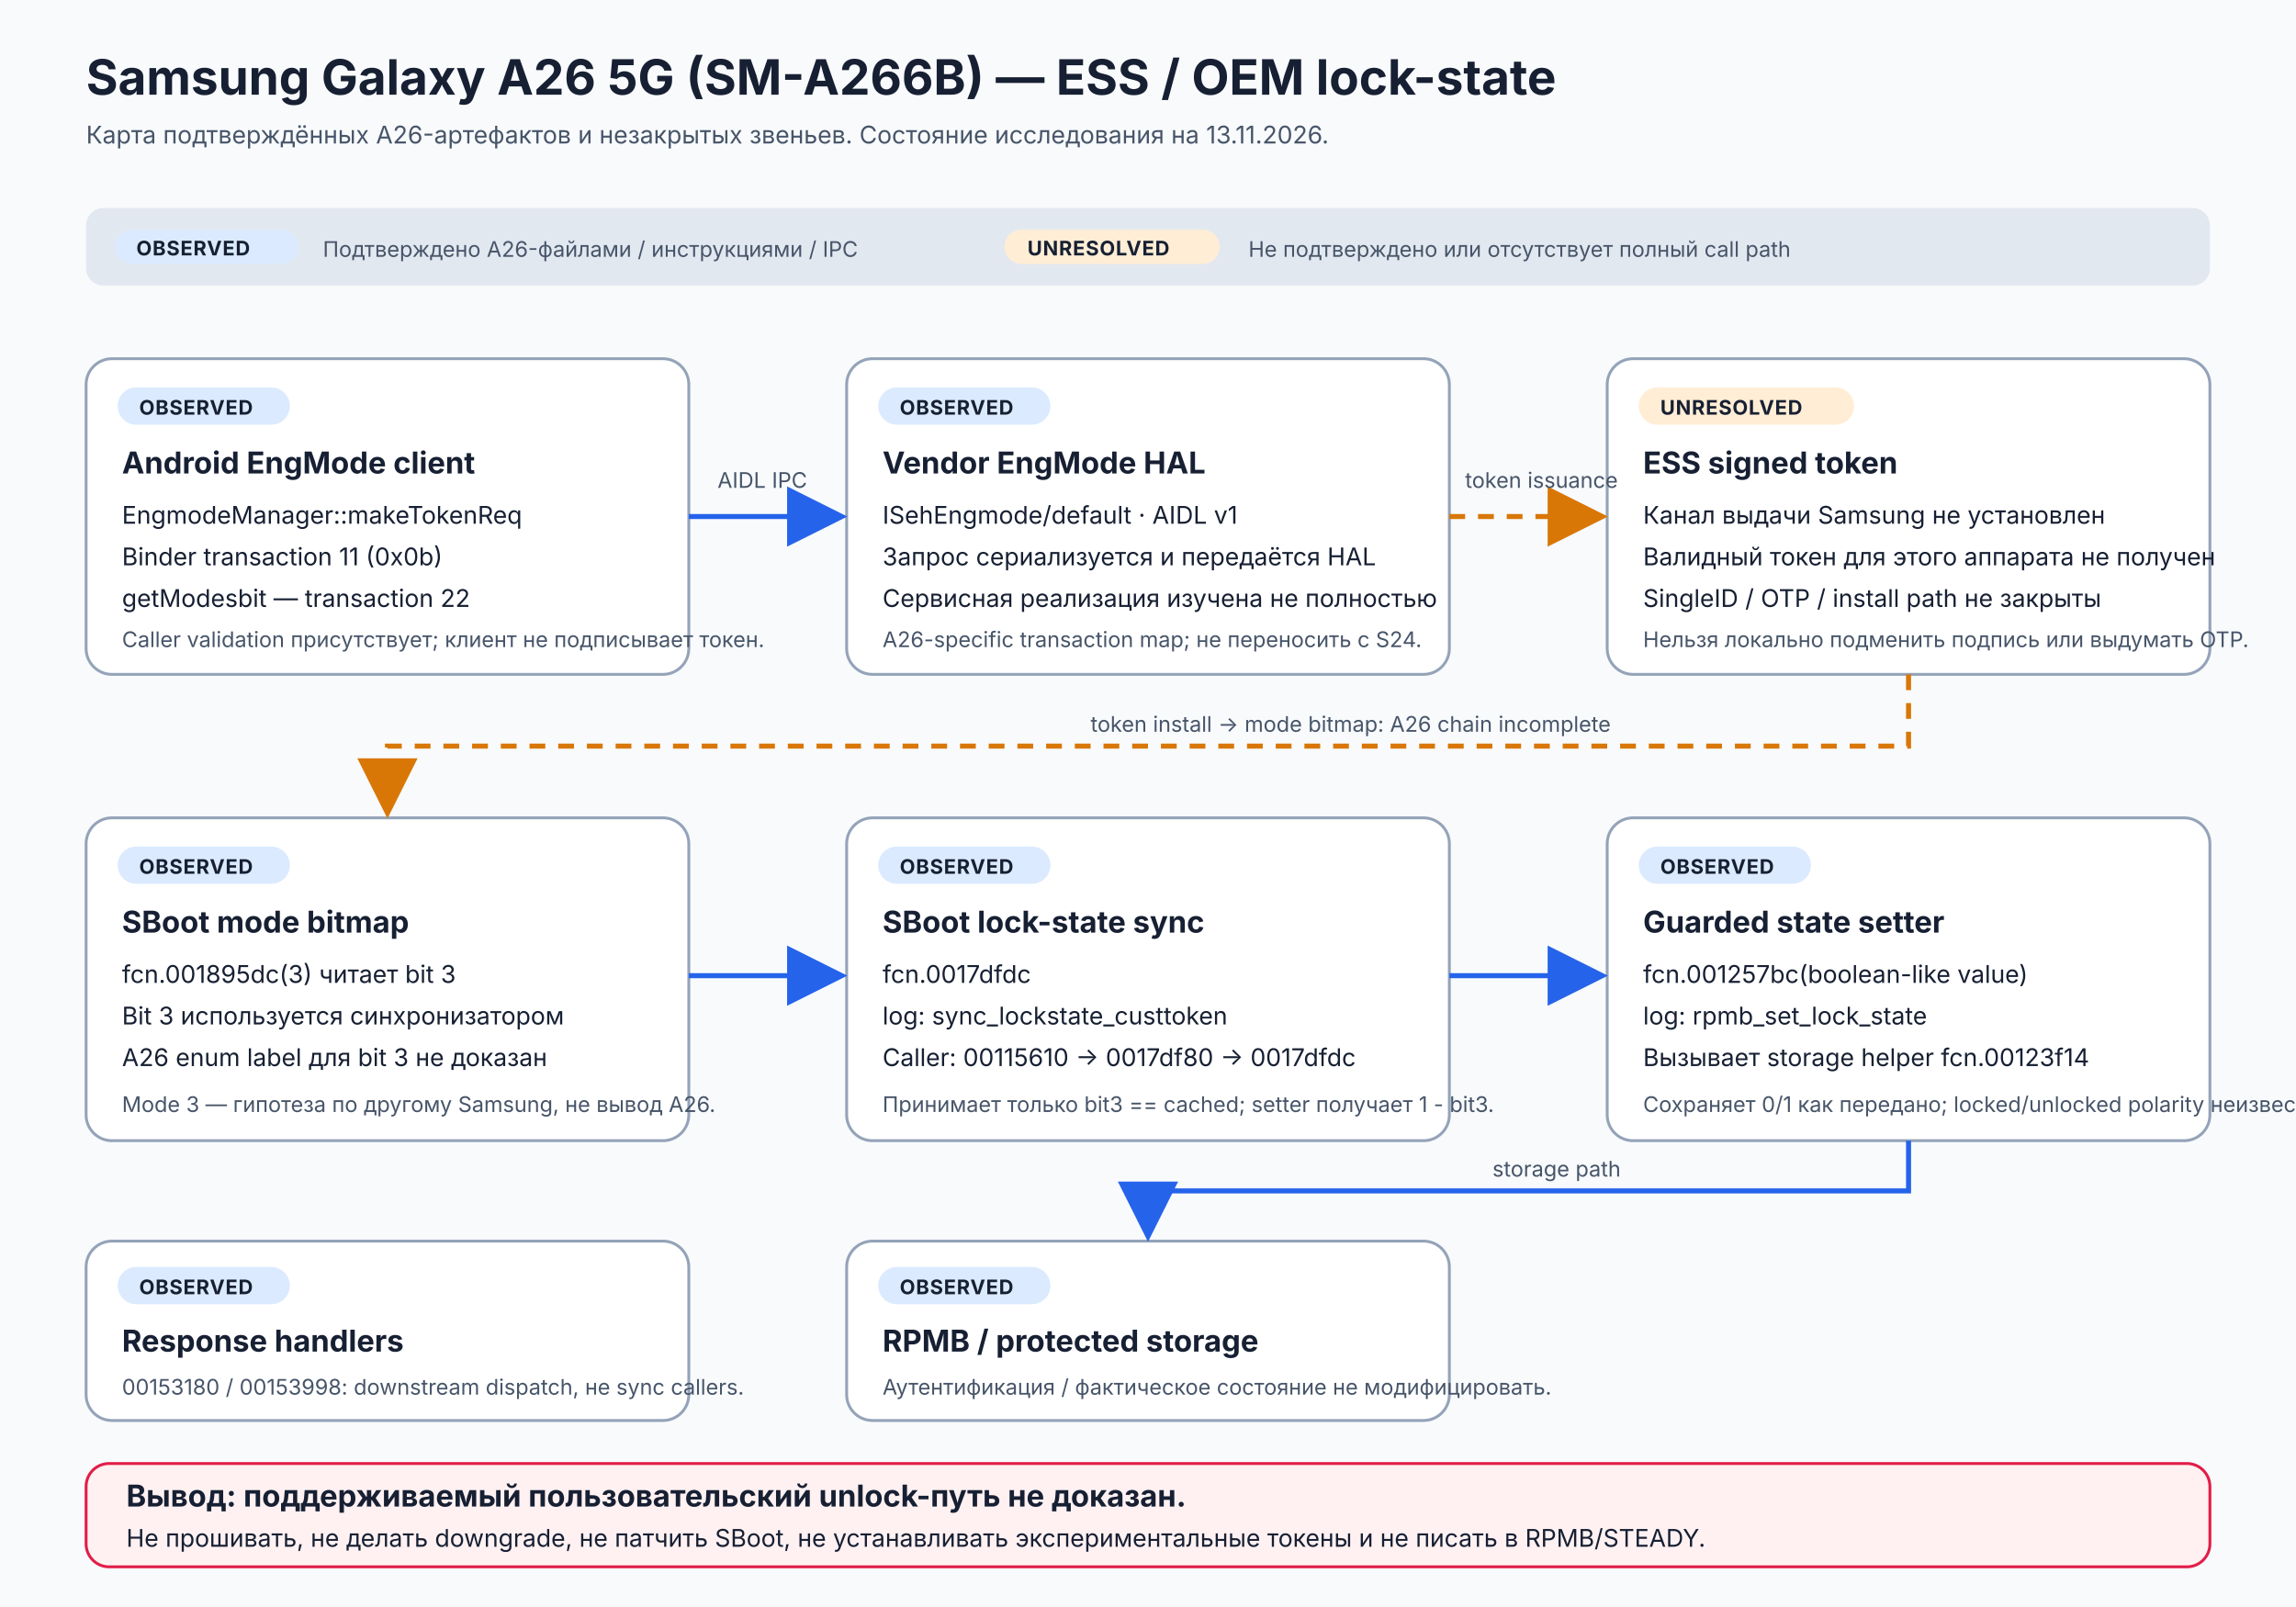
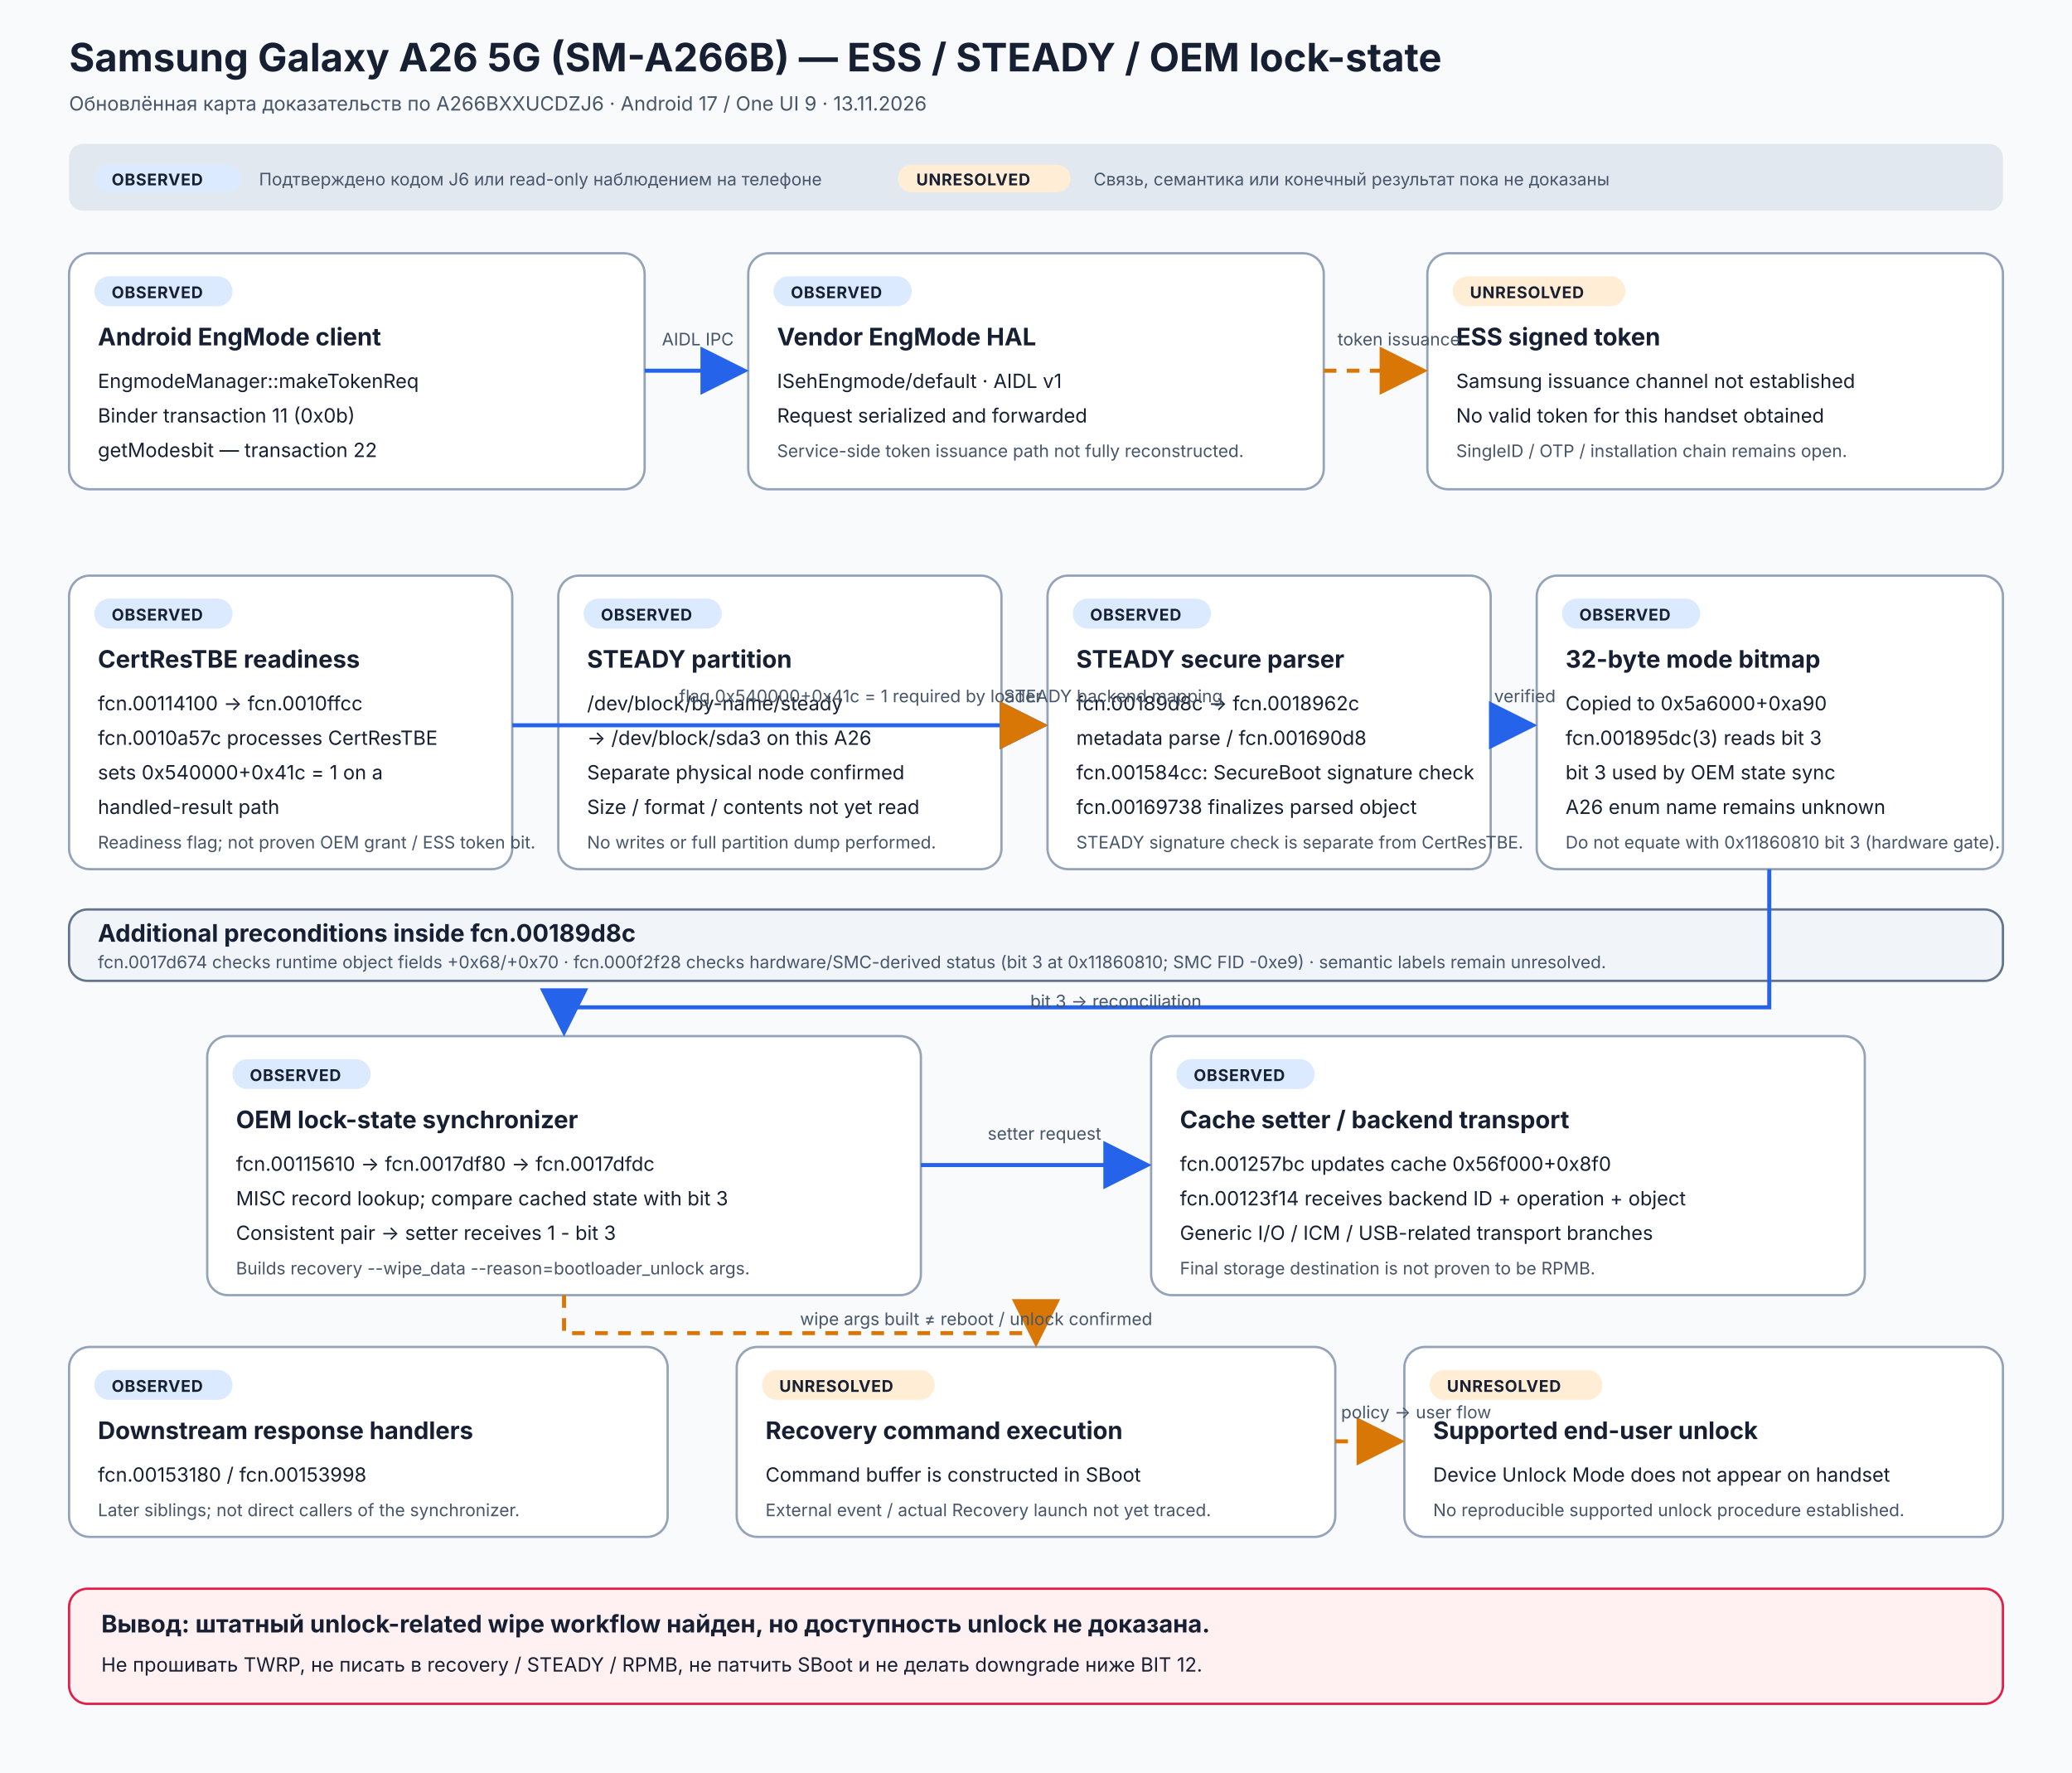
- <svg xmlns="http://www.w3.org/2000/svg" width="1600" height="1120" viewBox="0 0 1600 1120" role="img" aria-labelledby="title desc">
+ <svg xmlns="http://www.w3.org/2000/svg" width="1800" height="1540" viewBox="0 0 1800 1540" role="img" aria-labelledby="title desc">
  <defs>
    <marker id="arrow" markerWidth="12" markerHeight="12" refX="9" refY="6" orient="auto">
      <path d="M0,0 L12,6 L0,12 Z" fill="#2563eb" />
    </marker>
    <marker id="arrowDash" markerWidth="12" markerHeight="12" refX="9" refY="6" orient="auto">
      <path d="M0,0 L12,6 L0,12 Z" fill="#d97706" />
    </marker>
    <style>
      text { font-family: Inter, "Segoe UI", Arial, sans-serif; fill: #172033; }
      .title { font-size: 34px; font-weight: 700; }
      .subtitle { font-size: 17px; fill: #475569; }
      .nodeTitle { font-size: 21px; font-weight: 700; }
      .body { font-size: 17px; }
      .small { font-size: 15px; fill: #475569; }
      .tag { font-size: 14px; font-weight: 700; letter-spacing: .5px; }
      .card { fill: #ffffff; stroke: #94a3b8; stroke-width: 2; rx: 18; }
      .observed { stroke: #2563eb; stroke-width: 3.5; fill: none; marker-end: url(#arrow); }
      .unresolved { stroke: #d97706; stroke-width: 3.5; stroke-dasharray: 11 9; fill: none; marker-end: url(#arrowDash); }
      .observedTag { fill: #dbeafe; }
      .unresolvedTag { fill: #ffedd5; }
      .warning { fill: #fff1f2; stroke: #e11d48; stroke-width: 2; rx: 16; }
+       .gate { fill: #f1f5f9; stroke: #64748b; stroke-width: 2; rx: 16; }
+       .note { fill: #fefce8; stroke: #ca8a04; stroke-width: 1.8; rx: 12; }
    </style>
  </defs>
-   <rect width="1600" height="1120" fill="#f8fafc" />
-   <text x="60" y="66" class="title">Samsung Galaxy A26 5G (SM-A266B) — ESS / OEM lock-state</text>
-   <text x="60" y="100" class="subtitle">Карта подтверждённых A26-артефактов и незакрытых звеньев. Состояние исследования на 13.11.2026.</text>
-   <rect x="60" y="145" width="1480" height="54" rx="12" fill="#e2e8f0" />
-   <rect x="80" y="160" width="128" height="24" rx="12" class="observedTag" />
-   <text x="95" y="178" class="tag" fill="#1d4ed8">OBSERVED</text>
-   <text x="225" y="179" class="small">Подтверждено A26-файлами / инструкциями / IPC</text>
-   <rect x="700" y="160" width="150" height="24" rx="12" class="unresolvedTag" />
-   <text x="716" y="178" class="tag" fill="#9a3412">UNRESOLVED</text>
-   <text x="870" y="179" class="small">Не подтверждено или отсутствует полный call path</text>
-   <rect x="60" y="250" width="420" height="220" class="card" />
-   <rect x="82" y="270" width="120" height="26" rx="13" class="observedTag" />
-   <text x="97" y="289" class="tag" fill="#1d4ed8">OBSERVED</text>
-   <text x="85" y="330" class="nodeTitle">Android EngMode client</text>
-   <text x="85" y="365" class="body">EngmodeManager::makeTokenReq</text>
-   <text x="85" y="394" class="body">Binder transaction 11 (0x0b)</text>
-   <text x="85" y="423" class="body">getModesbit — transaction 22</text>
-   <text x="85" y="451" class="small">Caller validation присутствует; клиент не подписывает токен.</text>
-   <rect x="590" y="250" width="420" height="220" class="card" />
-   <rect x="612" y="270" width="120" height="26" rx="13" class="observedTag" />
-   <text x="627" y="289" class="tag" fill="#1d4ed8">OBSERVED</text>
-   <text x="615" y="330" class="nodeTitle">Vendor EngMode HAL</text>
-   <text x="615" y="365" class="body">ISehEngmode/default · AIDL v1</text>
-   <text x="615" y="394" class="body">Запрос сериализуется и передаётся HAL</text>
-   <text x="615" y="423" class="body">Сервисная реализация изучена не полностью</text>
-   <text x="615" y="451" class="small">A26-specific transaction map; не переносить с S24.</text>
-   <rect x="1120" y="250" width="420" height="220" class="card" />
-   <rect x="1142" y="270" width="150" height="26" rx="13" class="unresolvedTag" />
-   <text x="1157" y="289" class="tag" fill="#9a3412">UNRESOLVED</text>
-   <text x="1145" y="330" class="nodeTitle">ESS signed token</text>
-   <text x="1145" y="365" class="body">Канал выдачи Samsung не установлен</text>
-   <text x="1145" y="394" class="body">Валидный токен для этого аппарата не получен</text>
-   <text x="1145" y="423" class="body">SingleID / OTP / install path не закрыты</text>
-   <text x="1145" y="451" class="small">Нельзя локально подменить подпись или выдумать OTP.</text>
-   <path d="M480 360 H580" class="observed" />
-   <text x="500" y="340" class="small">AIDL IPC</text>
-   <path d="M1010 360 H1110" class="unresolved" />
-   <text x="1021" y="340" class="small">token issuance</text>
-   <rect x="60" y="570" width="420" height="225" class="card" />
-   <rect x="82" y="590" width="120" height="26" rx="13" class="observedTag" />
-   <text x="97" y="609" class="tag" fill="#1d4ed8">OBSERVED</text>
-   <text x="85" y="650" class="nodeTitle">SBoot mode bitmap</text>
-   <text x="85" y="685" class="body">fcn.001895dc(3) читает bit 3</text>
-   <text x="85" y="714" class="body">Bit 3 используется синхронизатором</text>
-   <text x="85" y="743" class="body">A26 enum label для bit 3 не доказан</text>
-   <text x="85" y="775" class="small">Mode 3 — гипотеза по другому Samsung, не вывод A26.</text>
-   <rect x="590" y="570" width="420" height="225" class="card" />
-   <rect x="612" y="590" width="120" height="26" rx="13" class="observedTag" />
-   <text x="627" y="609" class="tag" fill="#1d4ed8">OBSERVED</text>
-   <text x="615" y="650" class="nodeTitle">SBoot lock-state sync</text>
-   <text x="615" y="685" class="body">fcn.0017dfdc</text>
-   <text x="615" y="714" class="body">log: sync_lockstate_custtoken</text>
-   <text x="615" y="743" class="body">Caller: 00115610 → 0017df80 → 0017dfdc</text>
-   <text x="615" y="775" class="small">Принимает только bit3 == cached; setter получает 1 - bit3.</text>
-   <rect x="1120" y="570" width="420" height="225" class="card" />
-   <rect x="1142" y="590" width="120" height="26" rx="13" class="observedTag" />
-   <text x="1157" y="609" class="tag" fill="#1d4ed8">OBSERVED</text>
-   <text x="1145" y="650" class="nodeTitle">Guarded state setter</text>
-   <text x="1145" y="685" class="body">fcn.001257bc(boolean-like value)</text>
-   <text x="1145" y="714" class="body">log: rpmb_set_lock_state</text>
-   <text x="1145" y="743" class="body">Вызывает storage helper fcn.00123f14</text>
-   <text x="1145" y="775" class="small">Сохраняет 0/1 как передано; locked/unlocked polarity неизвестна.</text>
-   <rect x="60" y="865" width="420" height="125" class="card" />
-   <rect x="82" y="883" width="120" height="26" rx="13" class="observedTag" />
-   <text x="97" y="902" class="tag" fill="#1d4ed8">OBSERVED</text>
-   <text x="85" y="942" class="nodeTitle">Response handlers</text>
-   <text x="85" y="972" class="small">00153180 / 00153998: downstream dispatch, не sync callers.</text>
-   <rect x="590" y="865" width="420" height="125" class="card" />
-   <rect x="612" y="883" width="120" height="26" rx="13" class="observedTag" />
-   <text x="627" y="902" class="tag" fill="#1d4ed8">OBSERVED</text>
-   <text x="615" y="942" class="nodeTitle">RPMB / protected storage</text>
-   <text x="615" y="972" class="small">Аутентификация / фактическое состояние не модифицировать.</text>
-   <path d="M480 680 H580" class="observed" />
-   <path d="M1010 680 H1110" class="observed" />
-   <path d="M1330 795 V830 H800 V855" class="observed" />
-   <text x="1040" y="820" class="small">storage path</text>
-   <path d="M1330 470 V520 H270 V560" class="unresolved" />
-   <text x="760" y="510" class="small">token install → mode bitmap: A26 chain incomplete</text>
-   <rect x="60" y="1020" width="1480" height="72" class="warning" />
-   <text x="88" y="1050" class="nodeTitle" fill="#9f1239">Вывод: поддерживаемый пользовательский unlock-путь не доказан.</text>
-   <text x="88" y="1078" class="body" fill="#9f1239">Не прошивать, не делать downgrade, не патчить SBoot, не устанавливать экспериментальные токены и не писать в RPMB/STEADY.</text>
+   <rect width="1800" height="1540" fill="#f8fafc" />
+   <text x="60" y="62" class="title">Samsung Galaxy A26 5G (SM-A266B) — ESS / STEADY / OEM lock-state</text>
+   <text x="60" y="96" class="subtitle">Обновлённая карта доказательств по A266BXXUCDZJ6 · Android 17 / One UI 9 · 13.11.2026</text>
+   <rect x="60" y="125" width="1680" height="58" rx="12" fill="#e2e8f0" />
+   <rect x="82" y="143" width="128" height="24" rx="12" class="observedTag" />
+   <text x="97" y="161" class="tag" fill="#1d4ed8">OBSERVED</text>
+   <text x="225" y="161" class="small">Подтверждено кодом J6 или read-only наблюдением на телефоне</text>
+   <rect x="780" y="143" width="150" height="24" rx="12" class="unresolvedTag" />
+   <text x="796" y="161" class="tag" fill="#9a3412">UNRESOLVED</text>
+   <text x="950" y="161" class="small">Связь, семантика или конечный результат пока не доказаны</text>
+   <rect x="60" y="220" width="500" height="205" class="card" />
+   <rect x="82" y="240" width="120" height="26" rx="13" class="observedTag" />
+   <text x="97" y="259" class="tag" fill="#1d4ed8">OBSERVED</text>
+   <text x="85" y="300" class="nodeTitle">Android EngMode client</text>
+   <text x="85" y="337" class="body">EngmodeManager::makeTokenReq</text>
+   <text x="85" y="367" class="body">Binder transaction 11 (0x0b)</text>
+   <text x="85" y="397" class="body">getModesbit — transaction 22</text>
+   <rect x="650" y="220" width="500" height="205" class="card" />
+   <rect x="672" y="240" width="120" height="26" rx="13" class="observedTag" />
+   <text x="687" y="259" class="tag" fill="#1d4ed8">OBSERVED</text>
+   <text x="675" y="300" class="nodeTitle">Vendor EngMode HAL</text>
+   <text x="675" y="337" class="body">ISehEngmode/default · AIDL v1</text>
+   <text x="675" y="367" class="body">Request serialized and forwarded</text>
+   <text x="675" y="397" class="small">Service-side token issuance path not fully reconstructed.</text>
+   <rect x="1240" y="220" width="500" height="205" class="card" />
+   <rect x="1262" y="240" width="150" height="26" rx="13" class="unresolvedTag" />
+   <text x="1277" y="259" class="tag" fill="#9a3412">UNRESOLVED</text>
+   <text x="1265" y="300" class="nodeTitle">ESS signed token</text>
+   <text x="1265" y="337" class="body">Samsung issuance channel not established</text>
+   <text x="1265" y="367" class="body">No valid token for this handset obtained</text>
+   <text x="1265" y="397" class="small">SingleID / OTP / installation chain remains open.</text>
+   <path d="M560 322 H640" class="observed" />
+   <text x="575" y="300" class="small">AIDL IPC</text>
+   <path d="M1150 322 H1230" class="unresolved" />
+   <text x="1162" y="300" class="small">token issuance</text>
+   <rect x="60" y="500" width="385" height="255" class="card" />
+   <rect x="82" y="520" width="120" height="26" rx="13" class="observedTag" />
+   <text x="97" y="539" class="tag" fill="#1d4ed8">OBSERVED</text>
+   <text x="85" y="580" class="nodeTitle">CertResTBE readiness</text>
+   <text x="85" y="617" class="body">fcn.00114100 → fcn.0010ffcc</text>
+   <text x="85" y="647" class="body">fcn.0010a57c processes CertResTBE</text>
+   <text x="85" y="677" class="body">sets 0x540000+0x41c = 1 on a</text>
+   <text x="85" y="707" class="body">handled-result path</text>
+   <text x="85" y="737" class="small">Readiness flag; not proven OEM grant / ESS token bit.</text>
+   <rect x="485" y="500" width="385" height="255" class="card" />
+   <rect x="507" y="520" width="120" height="26" rx="13" class="observedTag" />
+   <text x="522" y="539" class="tag" fill="#1d4ed8">OBSERVED</text>
+   <text x="510" y="580" class="nodeTitle">STEADY partition</text>
+   <text x="510" y="617" class="body">/dev/block/by-name/steady</text>
+   <text x="510" y="647" class="body">→ /dev/block/sda3 on this A26</text>
+   <text x="510" y="677" class="body">Separate physical node confirmed</text>
+   <text x="510" y="707" class="body">Size / format / contents not yet read</text>
+   <text x="510" y="737" class="small">No writes or full partition dump performed.</text>
+   <rect x="910" y="500" width="385" height="255" class="card" />
+   <rect x="932" y="520" width="120" height="26" rx="13" class="observedTag" />
+   <text x="947" y="539" class="tag" fill="#1d4ed8">OBSERVED</text>
+   <text x="935" y="580" class="nodeTitle">STEADY secure parser</text>
+   <text x="935" y="617" class="body">fcn.00189d8c → fcn.0018962c</text>
+   <text x="935" y="647" class="body">metadata parse / fcn.001690d8</text>
+   <text x="935" y="677" class="body">fcn.001584cc: SecureBoot signature check</text>
+   <text x="935" y="707" class="body">fcn.00169738 finalizes parsed object</text>
+   <text x="935" y="737" class="small">STEADY signature check is separate from CertResTBE.</text>
+   <rect x="1335" y="500" width="405" height="255" class="card" />
+   <rect x="1357" y="520" width="120" height="26" rx="13" class="observedTag" />
+   <text x="1372" y="539" class="tag" fill="#1d4ed8">OBSERVED</text>
+   <text x="1360" y="580" class="nodeTitle">32-byte mode bitmap</text>
+   <text x="1360" y="617" class="body">Copied to 0x5a6000+0xa90</text>
+   <text x="1360" y="647" class="body">fcn.001895dc(3) reads bit 3</text>
+   <text x="1360" y="677" class="body">bit 3 used by OEM state sync</text>
+   <text x="1360" y="707" class="body">A26 enum name remains unknown</text>
+   <text x="1360" y="737" class="small">Do not equate with 0x11860810 bit 3 (hardware gate).</text>
+   <path d="M445 630 H900" class="observed" />
+   <text x="590" y="610" class="small">flag 0x540000+0x41c = 1 required by loader</text>
+   <path d="M870 630 H900" class="unresolved" />
+   <text x="872" y="610" class="small">STEADY backend mapping</text>
+   <path d="M1295 630 H1325" class="observed" />
+   <text x="1298" y="610" class="small">verified</text>
+   <rect x="60" y="790" width="1680" height="62" class="gate" />
+   <text x="85" y="818" class="nodeTitle">Additional preconditions inside fcn.00189d8c</text>
+   <text x="85" y="841" class="small">fcn.0017d674 checks runtime object fields +0x68/+0x70 · fcn.000f2f28 checks hardware/SMC-derived status (bit 3 at 0x11860810; SMC FID -0xe9) · semantic labels remain unresolved.</text>
+   <rect x="180" y="900" width="620" height="225" class="card" />
+   <rect x="202" y="920" width="120" height="26" rx="13" class="observedTag" />
+   <text x="217" y="939" class="tag" fill="#1d4ed8">OBSERVED</text>
+   <text x="205" y="980" class="nodeTitle">OEM lock-state synchronizer</text>
+   <text x="205" y="1017" class="body">fcn.00115610 → fcn.0017df80 → fcn.0017dfdc</text>
+   <text x="205" y="1047" class="body">MISC record lookup; compare cached state with bit 3</text>
+   <text x="205" y="1077" class="body">Consistent pair → setter receives 1 - bit 3</text>
+   <text x="205" y="1107" class="small">Builds recovery --wipe_data --reason=bootloader_unlock args.</text>
+   <rect x="1000" y="900" width="620" height="225" class="card" />
+   <rect x="1022" y="920" width="120" height="26" rx="13" class="observedTag" />
+   <text x="1037" y="939" class="tag" fill="#1d4ed8">OBSERVED</text>
+   <text x="1025" y="980" class="nodeTitle">Cache setter / backend transport</text>
+   <text x="1025" y="1017" class="body">fcn.001257bc updates cache 0x56f000+0x8f0</text>
+   <text x="1025" y="1047" class="body">fcn.00123f14 receives backend ID + operation + object</text>
+   <text x="1025" y="1077" class="body">Generic I/O / ICM / USB-related transport branches</text>
+   <text x="1025" y="1107" class="small">Final storage destination is not proven to be RPMB.</text>
+   <path d="M1537 755 V875 H490 V890" class="observed" />
+   <text x="895" y="875" class="small">bit 3 → reconciliation</text>
+   <path d="M800 1012 H990" class="observed" />
+   <text x="858" y="990" class="small">setter request</text>
+   <rect x="60" y="1170" width="520" height="165" class="card" />
+   <rect x="82" y="1190" width="120" height="26" rx="13" class="observedTag" />
+   <text x="97" y="1209" class="tag" fill="#1d4ed8">OBSERVED</text>
+   <text x="85" y="1250" class="nodeTitle">Downstream response handlers</text>
+   <text x="85" y="1287" class="body">fcn.00153180 / fcn.00153998</text>
+   <text x="85" y="1317" class="small">Later siblings; not direct callers of the synchronizer.</text>
+   <rect x="640" y="1170" width="520" height="165" class="card" />
+   <rect x="662" y="1190" width="150" height="26" rx="13" class="unresolvedTag" />
+   <text x="677" y="1209" class="tag" fill="#9a3412">UNRESOLVED</text>
+   <text x="665" y="1250" class="nodeTitle">Recovery command execution</text>
+   <text x="665" y="1287" class="body">Command buffer is constructed in SBoot</text>
+   <text x="665" y="1317" class="small">External event / actual Recovery launch not yet traced.</text>
+   <rect x="1220" y="1170" width="520" height="165" class="card" />
+   <rect x="1242" y="1190" width="150" height="26" rx="13" class="unresolvedTag" />
+   <text x="1257" y="1209" class="tag" fill="#9a3412">UNRESOLVED</text>
+   <text x="1245" y="1250" class="nodeTitle">Supported end-user unlock</text>
+   <text x="1245" y="1287" class="body">Device Unlock Mode does not appear on handset</text>
+   <text x="1245" y="1317" class="small">No reproducible supported unlock procedure established.</text>
+   <path d="M490 1125 V1158 H900 V1160" class="unresolved" />
+   <text x="695" y="1151" class="small">wipe args built ≠ reboot / unlock confirmed</text>
+   <path d="M1160 1252 H1210" class="unresolved" />
+   <text x="1165" y="1232" class="small">policy → user flow</text>
+   <rect x="60" y="1380" width="1680" height="100" class="warning" />
+   <text x="88" y="1418" class="nodeTitle" fill="#9f1239">Вывод: штатный unlock-related wipe workflow найден, но доступность unlock не доказана.</text>
+   <text x="88" y="1452" class="body" fill="#9f1239">Не прошивать TWRP, не писать в recovery / STEADY / RPMB, не патчить SBoot и не делать downgrade ниже BIT 12.</text>
</svg>
